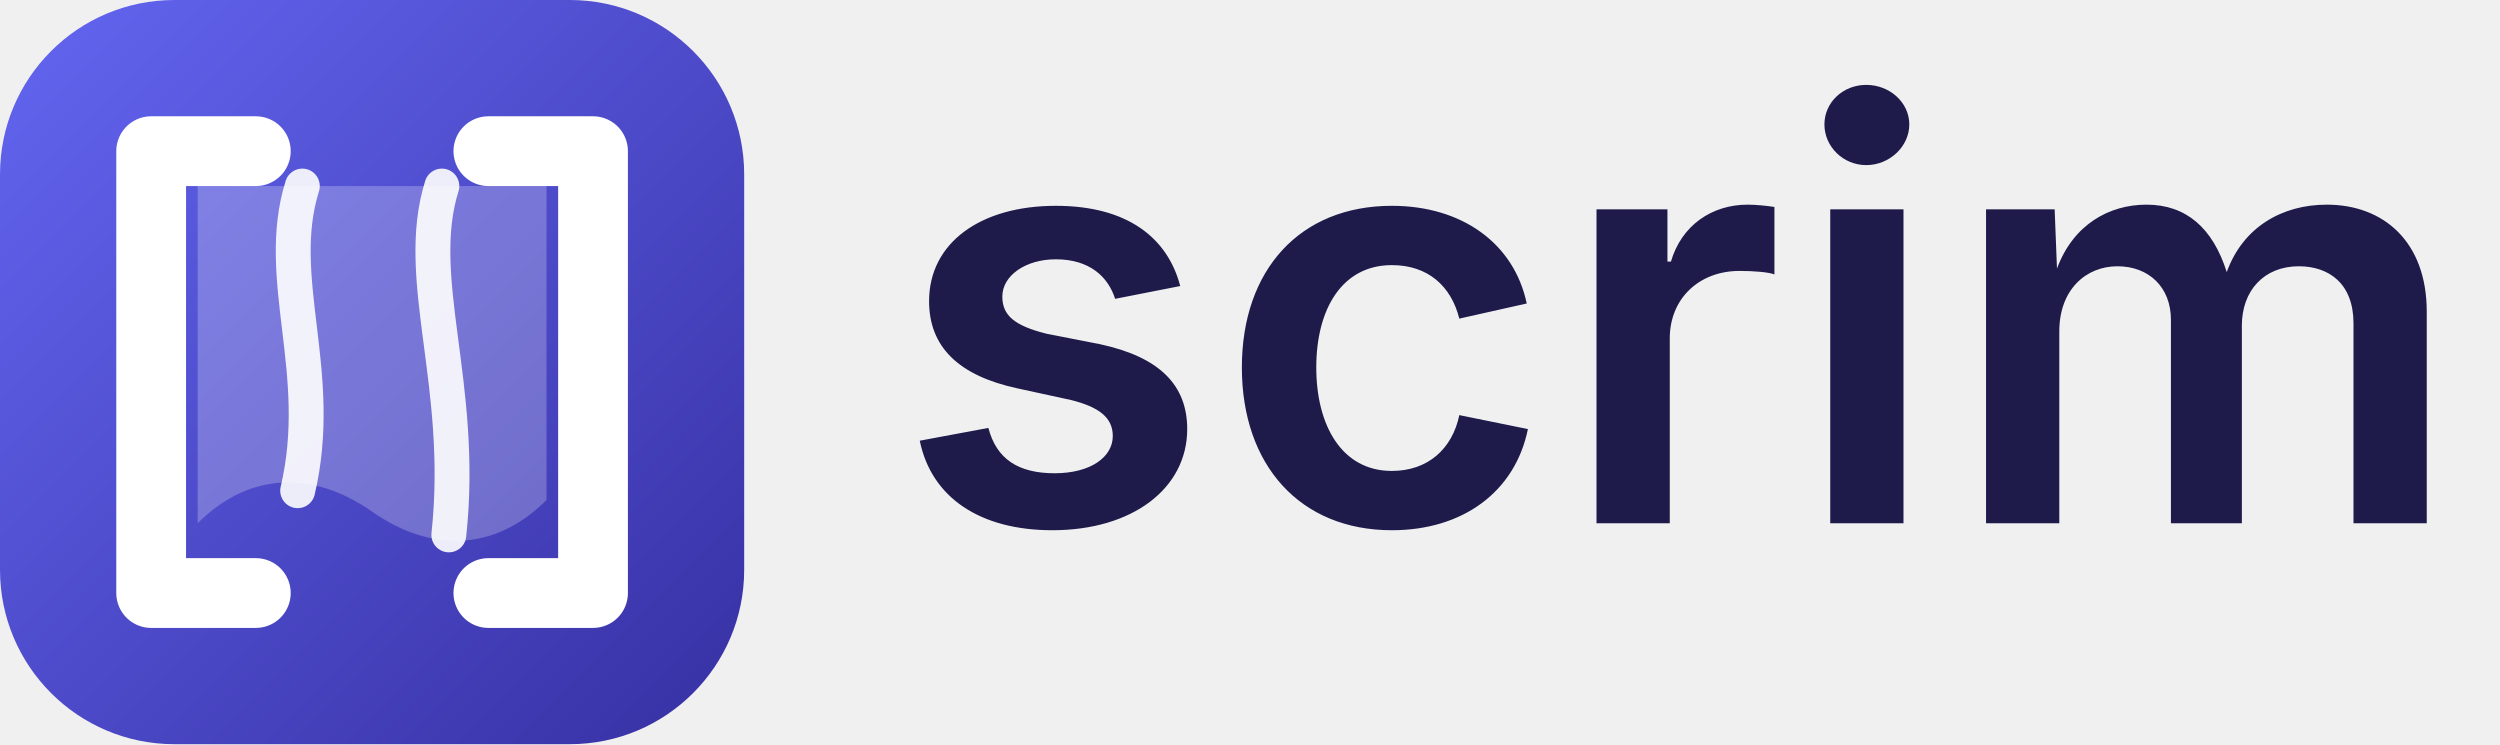
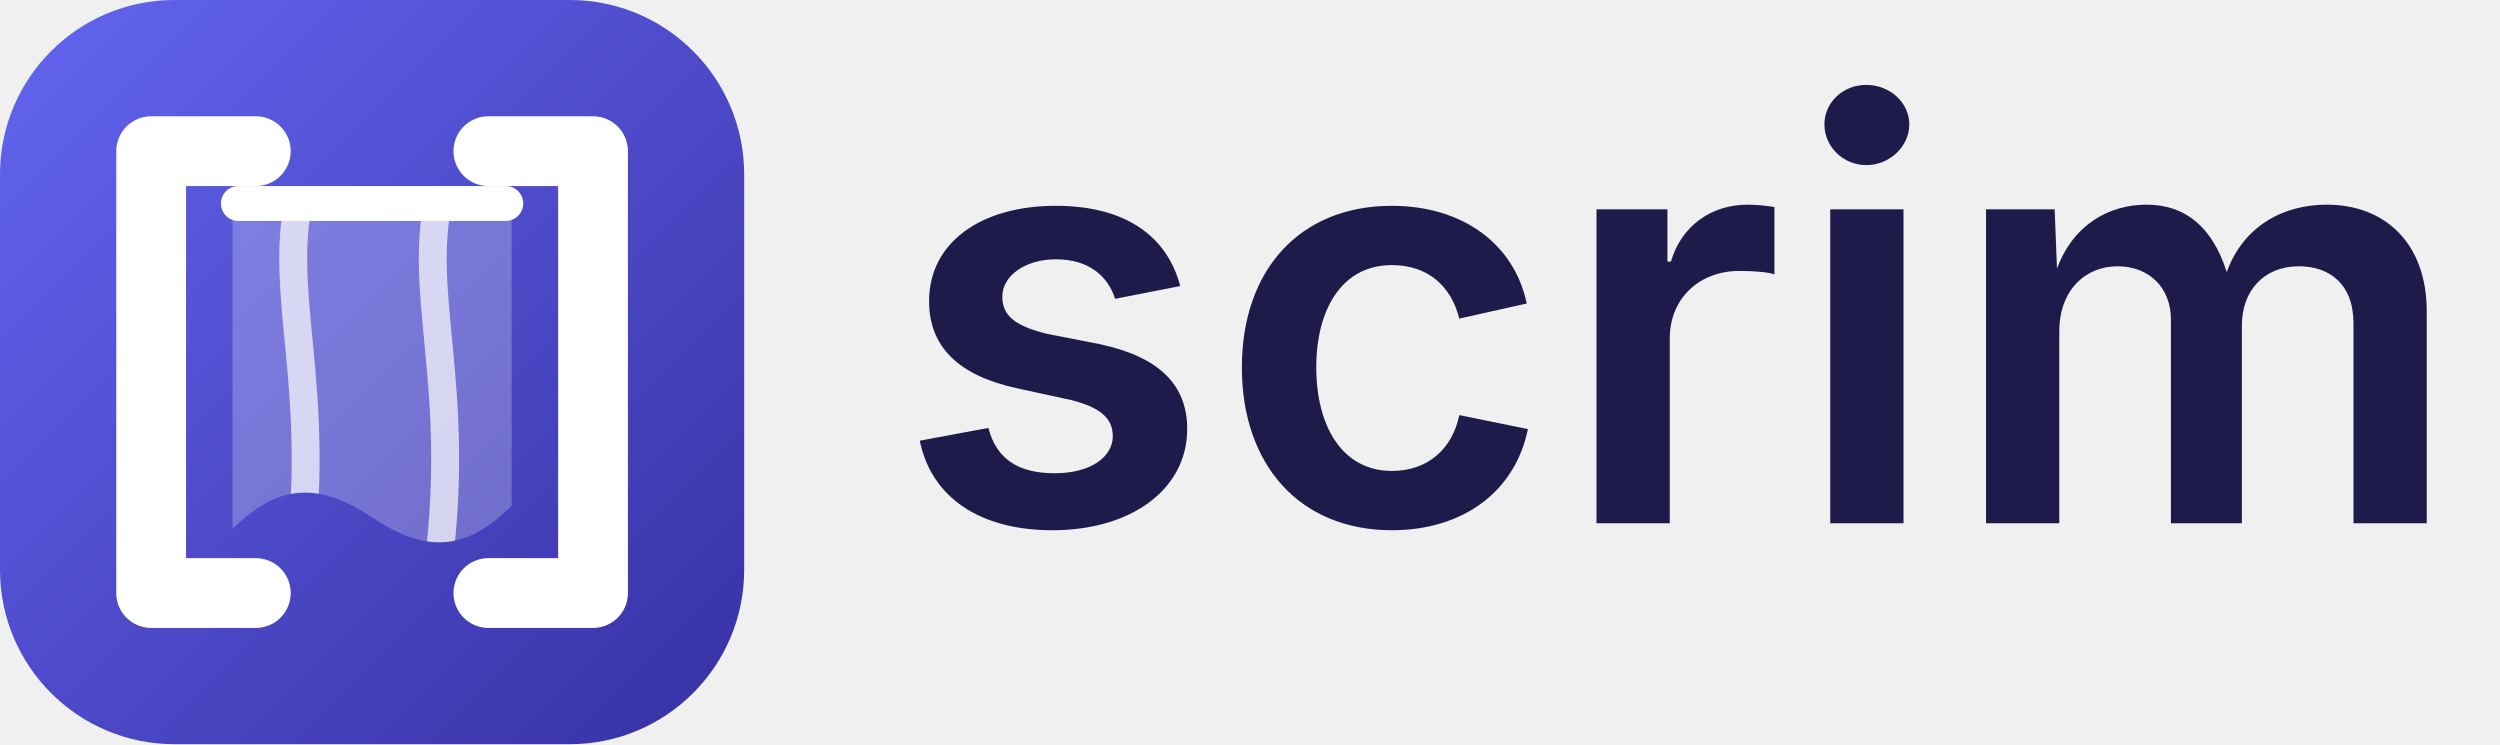
<svg xmlns="http://www.w3.org/2000/svg" viewBox="0 0 215 64" role="img" aria-label="scrim">
  <style>
    .word { fill: #1e1b4b; }
    @media (prefers-color-scheme: dark) { .word { fill: #e0e7ff; } }
  </style>
  <defs>
    <linearGradient id="g" x1="0" y1="0" x2="1" y2="1">
      <stop offset="0" stop-color="#6366f1" />
      <stop offset="1" stop-color="#3730a3" />
    </linearGradient>
  </defs>
  <rect width="64" height="64" rx="15" fill="url(#g)" />
-   <path fill="#fff" fill-opacity=".24" d="M17 16H47V43C42.5 47.5 37 47.5 32 44C27 40.5 21.5 40.5 17 45Z" />
+   <clipPath id="c">
+     <path id="veil" d="M20 18H44V43.5C40 47.5 36.5 47.5 32 44.5C27.5 41.5 24 41.5 20 45.5Z" />
+   </clipPath>
+   <use href="#veil" fill="#fff" fill-opacity=".24" />
+   <path clip-path="url(#c)" fill="none" stroke="#fff" stroke-width="2.4" stroke-opacity=".7" d="M26 16C23.5 25 28 33 25.5 50M38 16C35.5 25 40 33 37.5 50" />
  <g fill="none" stroke="#fff" stroke-linecap="round" stroke-linejoin="round">
-     <path stroke-width="3" stroke-opacity=".9" d="M26 16C23.5 24 28 32 25.6 42.2M38 16C35.5 24 40 33 38.6 46" />
+     <path stroke-width="3" d="M20.5 17.5H43.5" />
    <path stroke-width="6" d="M22 13H13V51H22M42 13H51V51H42" />
  </g>
  <path class="word" d="M90.5 45.6C97.4 45.6 102.1 42 102.1 36.9C102.1 33.1 99.7 30.7 94.6 29.6L90 28.7C87.2 28 86.2 27.1 86.2 25.5C86.2 23.7 88.2 22.3 90.8 22.3C93.7 22.3 95.3 23.8 95.9 25.7L101.5 24.6C100.4 20.4 96.9 17.7 90.8 17.7C84.3 17.7 79.9 20.9 79.9 25.9C79.9 29.8 82.4 32.3 87.5 33.4L92.1 34.4C94.5 35 95.7 35.9 95.7 37.5C95.7 39.3 93.8 40.7 90.7 40.7C87.6 40.7 85.7 39.5 85 36.8L79.1 37.9C80.1 42.8 84.3 45.6 90.5 45.6ZM119.7 45.6C125.8 45.6 130.3 42.3 131.4 36.9L125.5 35.7C124.9 38.6 122.8 40.5 119.7 40.5C115.4 40.5 113.2 36.6 113.2 31.6C113.2 26.6 115.4 22.8 119.7 22.8C122.8 22.8 124.8 24.6 125.5 27.4L131.3 26.1C130.2 20.9 125.7 17.7 119.7 17.7C111.8 17.7 106.8 23.2 106.8 31.6C106.8 40 111.8 45.6 119.7 45.6ZM137.3 45H143.6V29.1C143.6 25.7 146.1 23.3 149.6 23.3C150.8 23.3 152.1 23.4 152.6 23.6V17.8C152 17.7 151 17.6 150.3 17.6C147.2 17.6 144.6 19.4 143.7 22.5H143.4V18H137.3ZM157.4 45H163.7V18H157.4ZM160.5 14.2C162.5 14.2 164.2 12.6 164.2 10.7C164.2 8.8 162.5 7.3 160.5 7.3C158.5 7.3 156.9 8.8 156.9 10.7C156.9 12.6 158.5 14.2 160.5 14.2ZM170.8 45H177.1V28.5C177.1 24.9 179.4 22.9 182.1 22.9C184.8 22.9 186.7 24.7 186.7 27.5V45H192.8V28C192.8 25 194.7 22.9 197.7 22.9C200.3 22.9 202.4 24.4 202.4 27.8V45H208.7V26.8C208.7 20.8 205 17.6 200.1 17.6C196.3 17.6 192.9 19.5 191.5 23.4C190.3 19.6 188 17.6 184.6 17.6C181.4 17.6 178.3 19.3 176.9 23.1L176.7 18H170.8Z" />
</svg>
